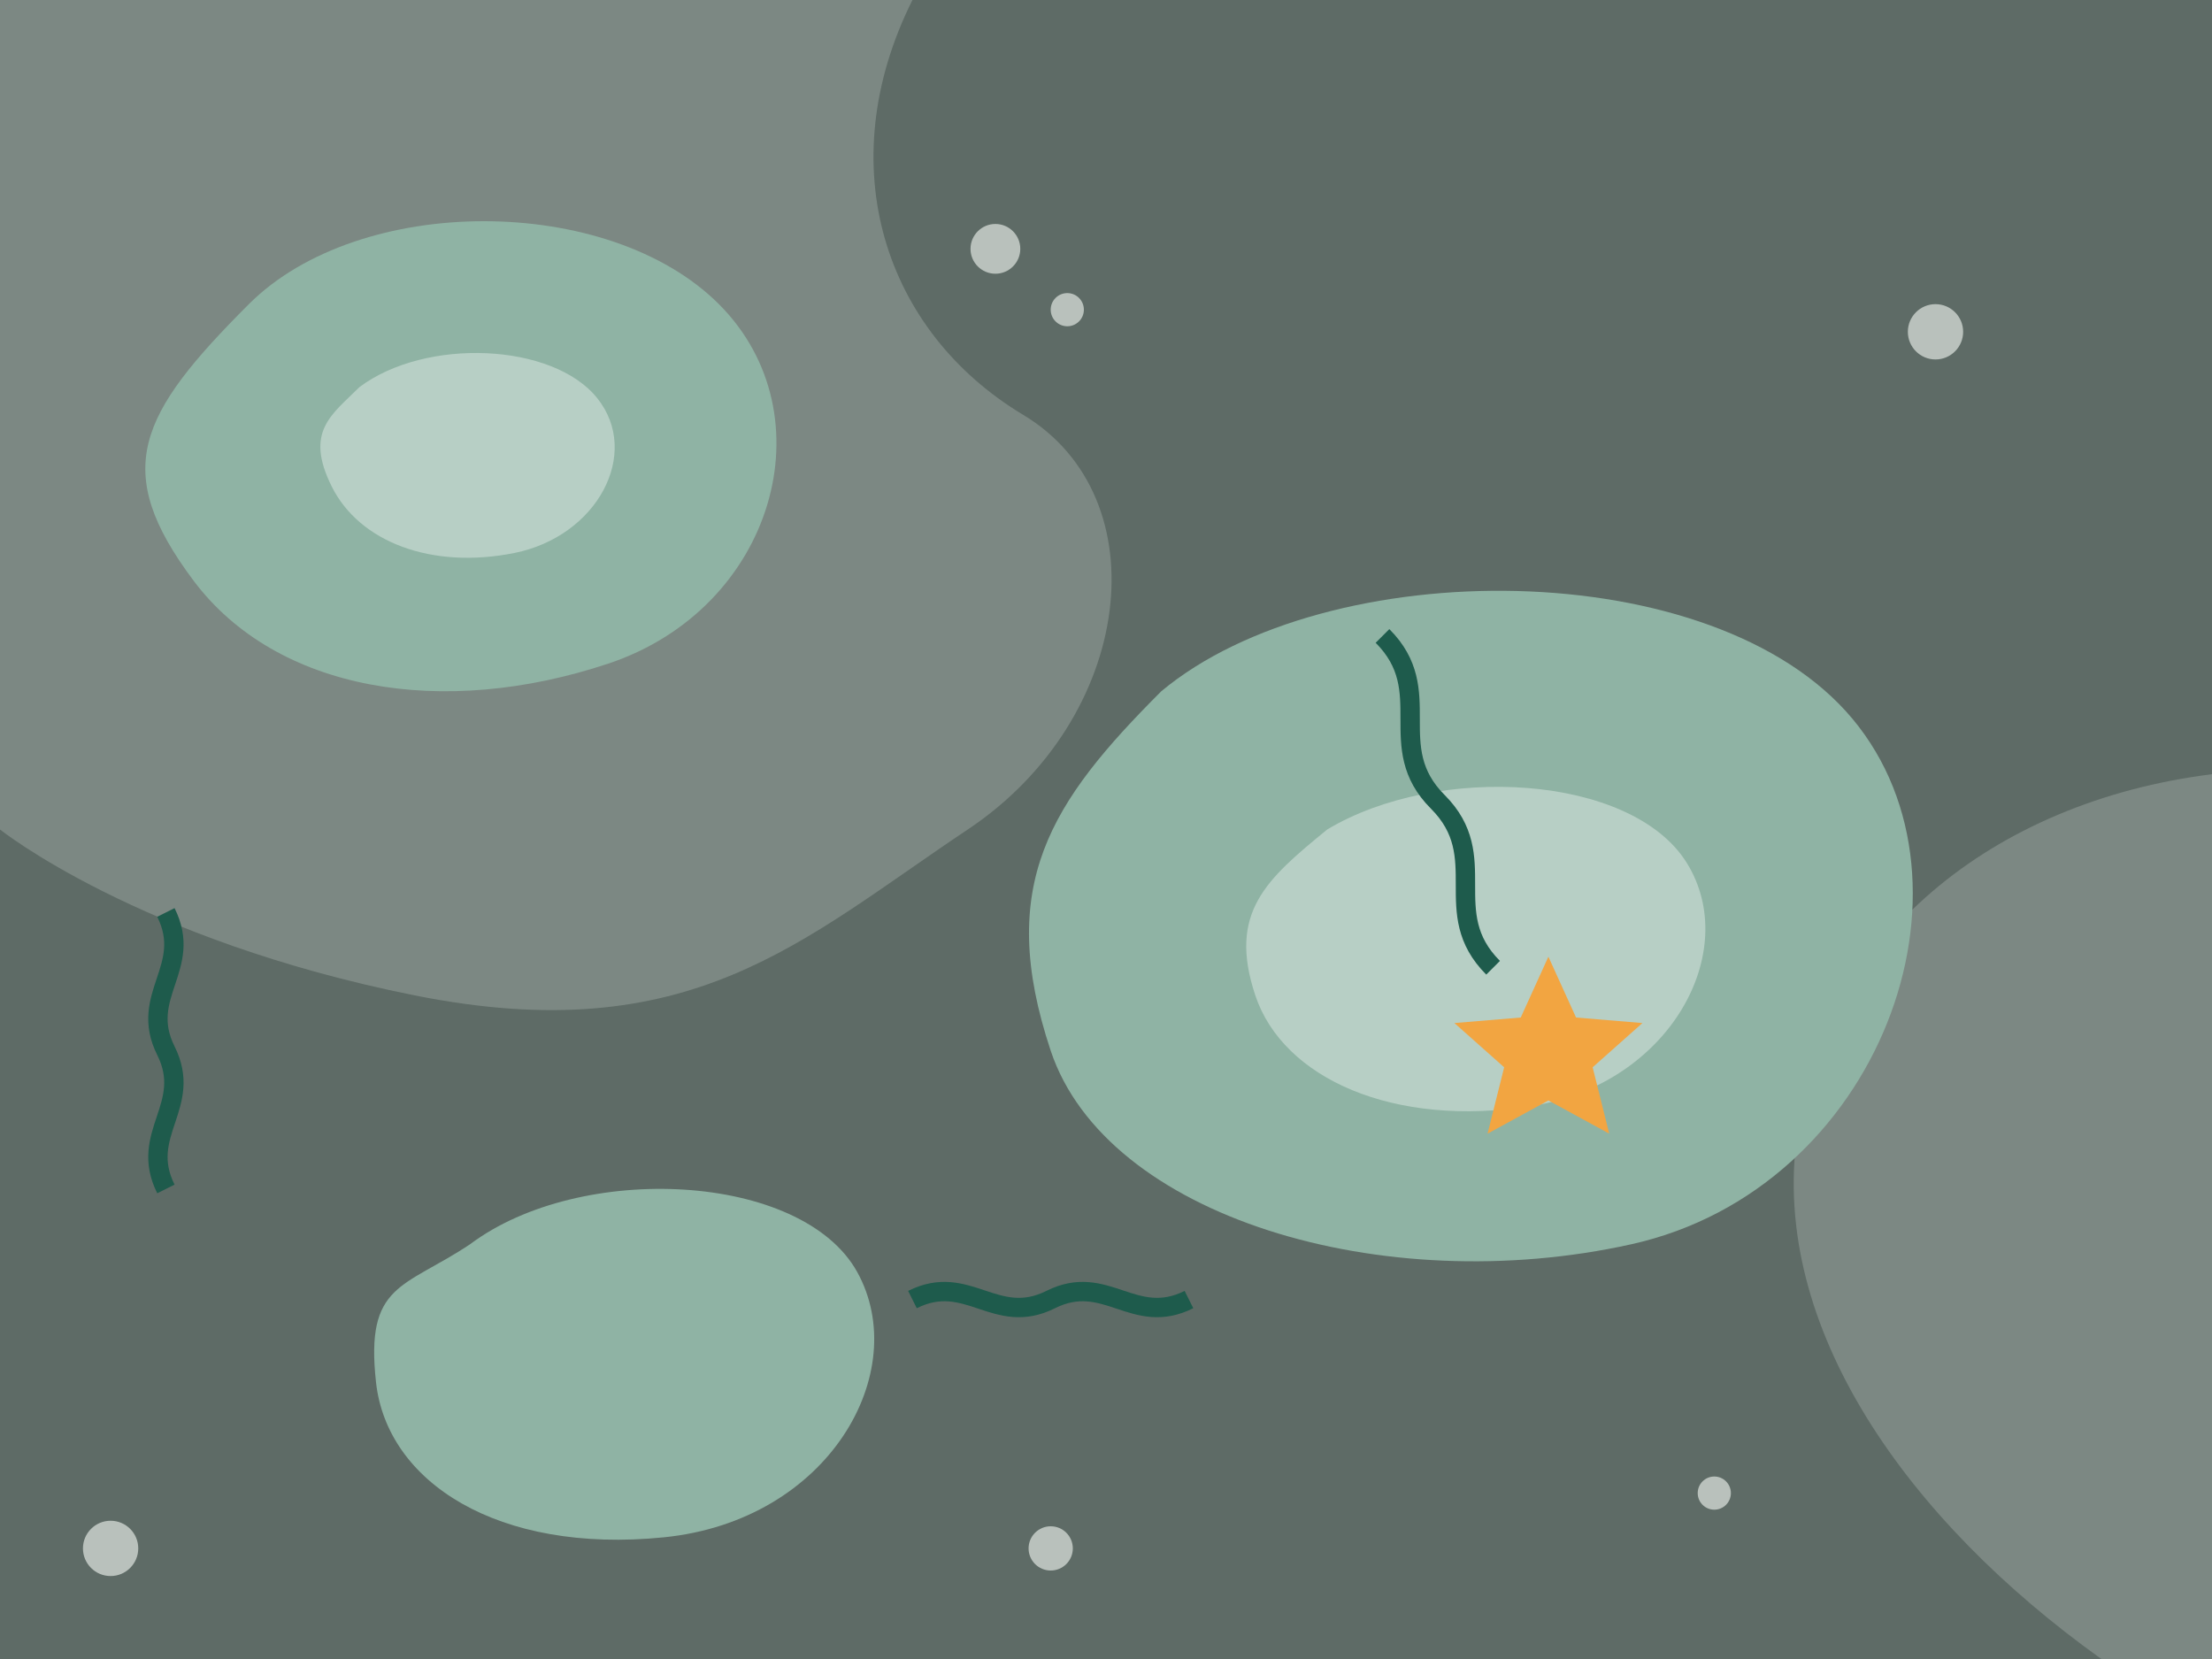
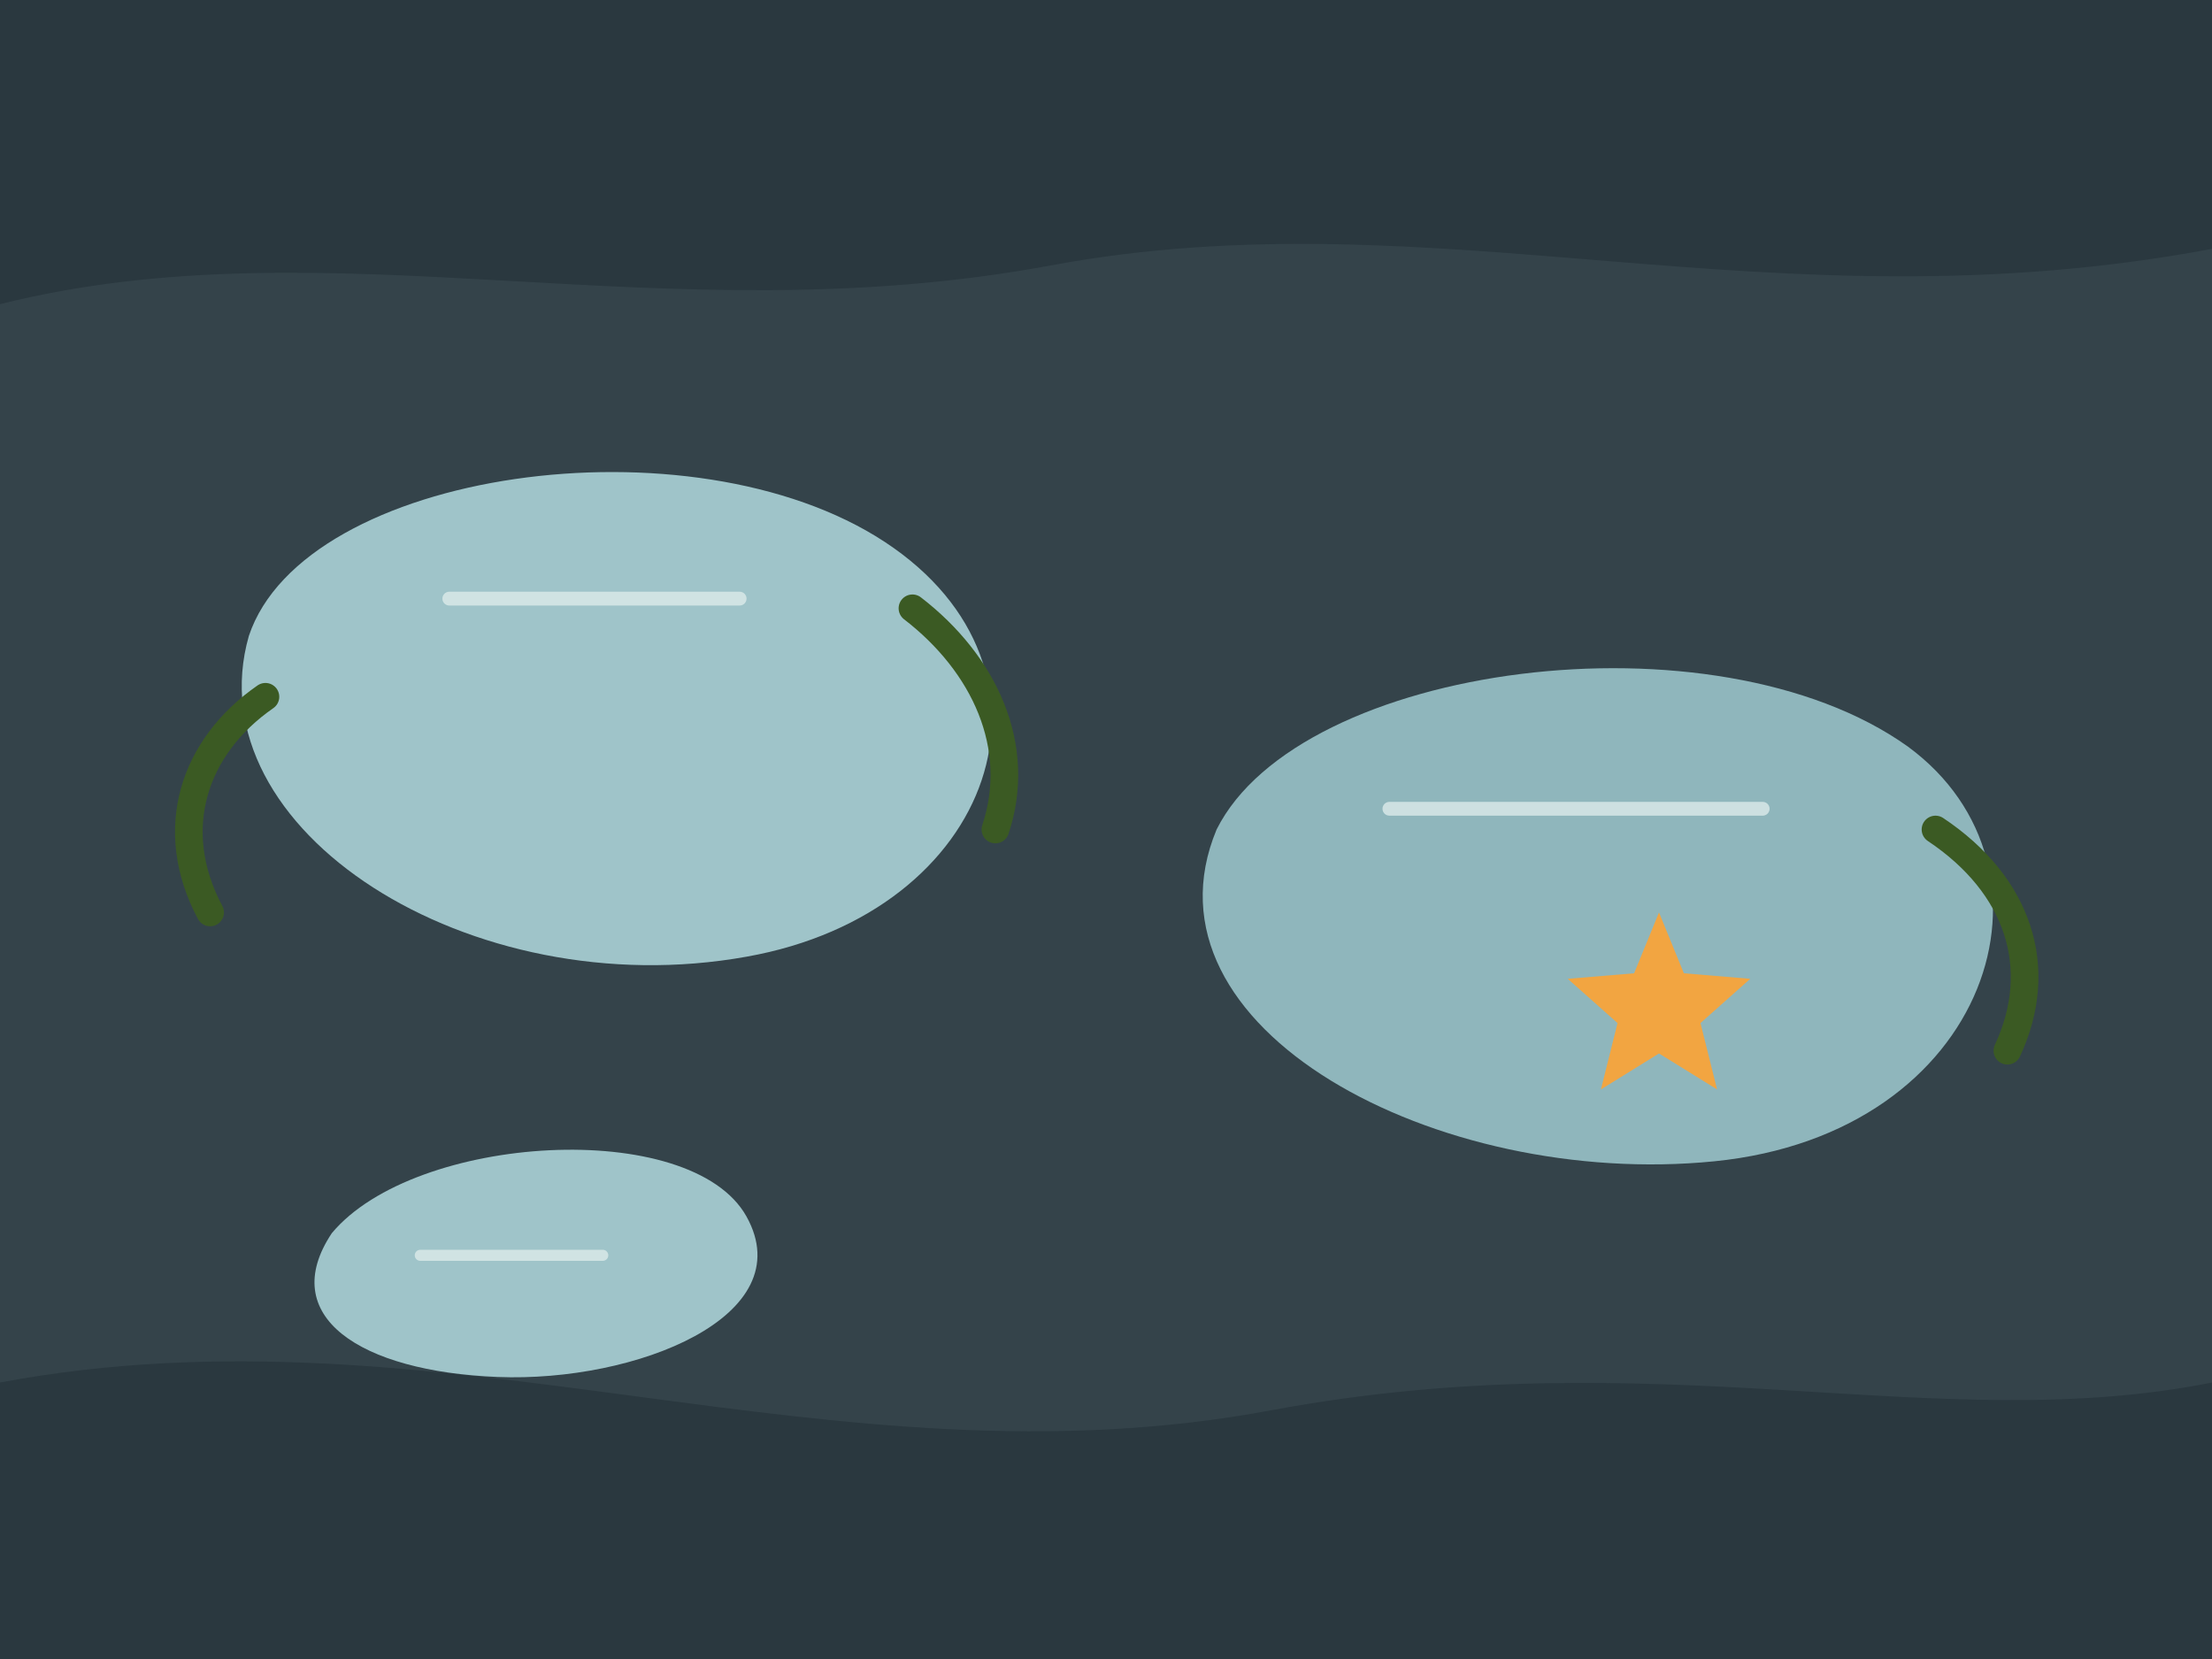
<svg xmlns="http://www.w3.org/2000/svg" viewBox="0 0 800 600" width="800" height="600">
-   <rect width="800" height="600" fill="#5E6B66" />
-   <path d="M0 0h330c-30 60-10 120 40 150s40 110-20 150S250 380 150 360 0 300 0 300z" fill="#7C8883" />
-   <path d="M800 280c-80 10-140 60-150 130s40 140 110 190h40z" fill="#7C8883" />
-   <path d="M90 110c40-40 130-40 170 0s20 110-40 130-120 10-150-30-20-60 20-100z" fill="#8FB3A4" />
-   <path d="M130 140c24-18 70-16 86 4s0 50-30 56-56-4-66-24 0-26 10-36z" fill="#B7CFC5" />
-   <path d="M420 250c60-50 200-50 250 10s10 170-80 190-190-10-210-70 0-90 40-130z" fill="#8FB3A4" />
-   <path d="M480 300c40-24 110-20 130 12s-6 80-56 88-90-10-100-40 4-42 26-60z" fill="#B7CFC5" />
-   <path d="M170 450c40-30 120-26 140 10s-10 90-70 96-100-20-104-56 10-34 34-50z" fill="#8FB3A4" />
-   <g fill="none" stroke="#1E5B4C" stroke-width="7">
-     <path d="M500 230c20 20 0 40 20 60s0 40 20 60" />
-     <path d="M330 470c20-10 30 10 50 0s30 10 50 0" />
-     <path d="M60 330c10 20-10 30 0 50s-10 30 0 50" />
+   <rect width="800" height="600" fill="#34434A" />
+   <g fill="#2A383F">
+     <path d="M0 0 H800 V90 C640 120 520 70 380 96 C240 122 120 80 0 110 Z" />
+     <path d="M0 600 V500 C160 470 300 540 460 510 C600 484 700 520 800 500 V600 Z" />
  </g>
-   <g fill="#B9C1BC">
-     <circle cx="360" cy="90" r="9" />
-     <circle cx="386" cy="112" r="6" />
-     <circle cx="700" cy="120" r="10" />
-     <circle cx="380" cy="560" r="8" />
-     <circle cx="620" cy="540" r="6" />
-     <circle cx="40" cy="560" r="10" />
+   <path d="M90 230 C110 170 250 150 320 196 C390 242 360 330 270 346 C170 364 70 300 90 230 Z" fill="#9FC4C9" />
+   <path d="M440 300 C470 240 620 220 690 270 C750 314 720 410 620 420 C520 430 410 372 440 300 Z" fill="#8FB6BC" />
+   <path d="M120 446 C150 410 250 404 270 440 C290 476 230 500 180 498 C130 496 100 476 120 446 Z" fill="#9FC4C9" />
+   <g fill="#DCEBEA" opacity=".8">
+     <rect x="160" y="214" width="110" height="5" rx="2.5" />
+     <rect x="500" y="290" width="140" height="5" rx="2.5" />
+     <rect x="150" y="452" width="70" height="4" rx="2" />
  </g>
-   <path d="M560 346l10 22 24 2-18 16 6 24-22-12-22 12 6-24-18-16 24-2z" fill="#F2A541" />
+   <g fill="none" stroke="#3B5A23" stroke-width="10" stroke-linecap="round">
+     <path d="M96 252 C70 270 60 300 76 330" />
+     <path d="M330 220 C356 240 370 270 360 300" />
+     <path d="M700 300 C730 320 740 350 726 380" />
+   </g>
+   <path d="M600 330 l9 22 24 2 -18 16 6 24 -21 -13 -21 13 6 -24 -18 -16 24 -2 z" fill="#F2A541" />
</svg>
